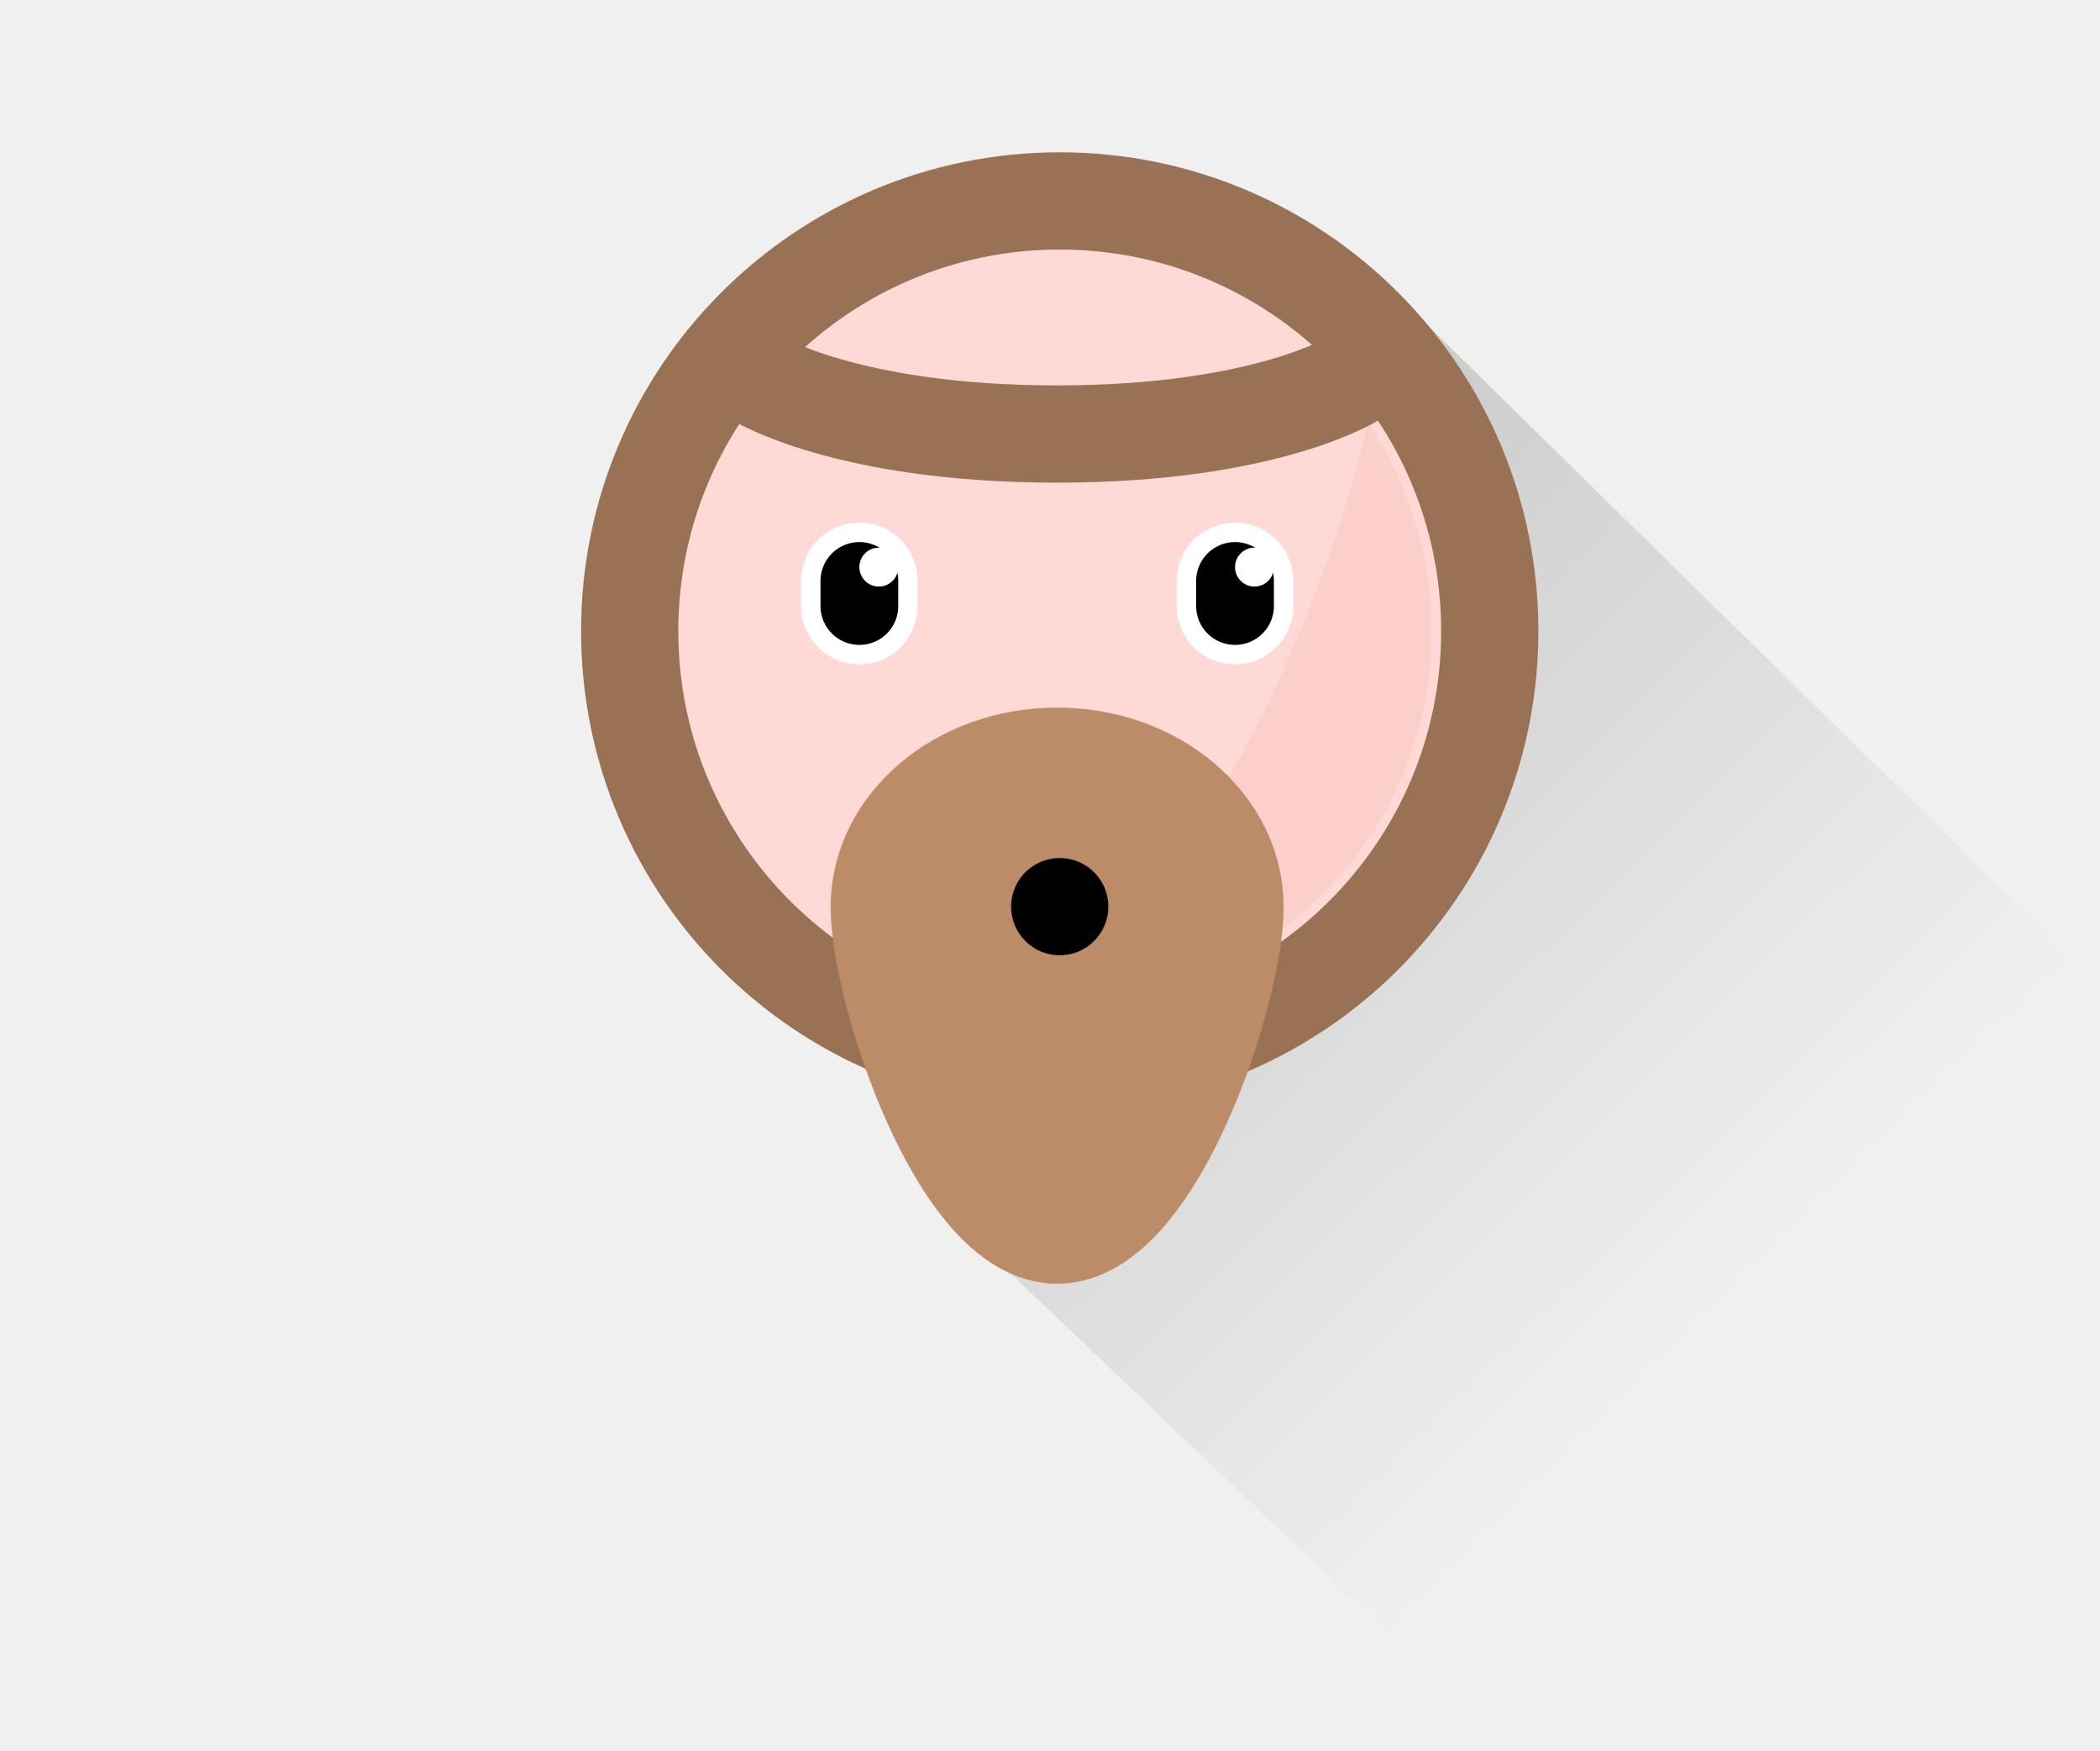
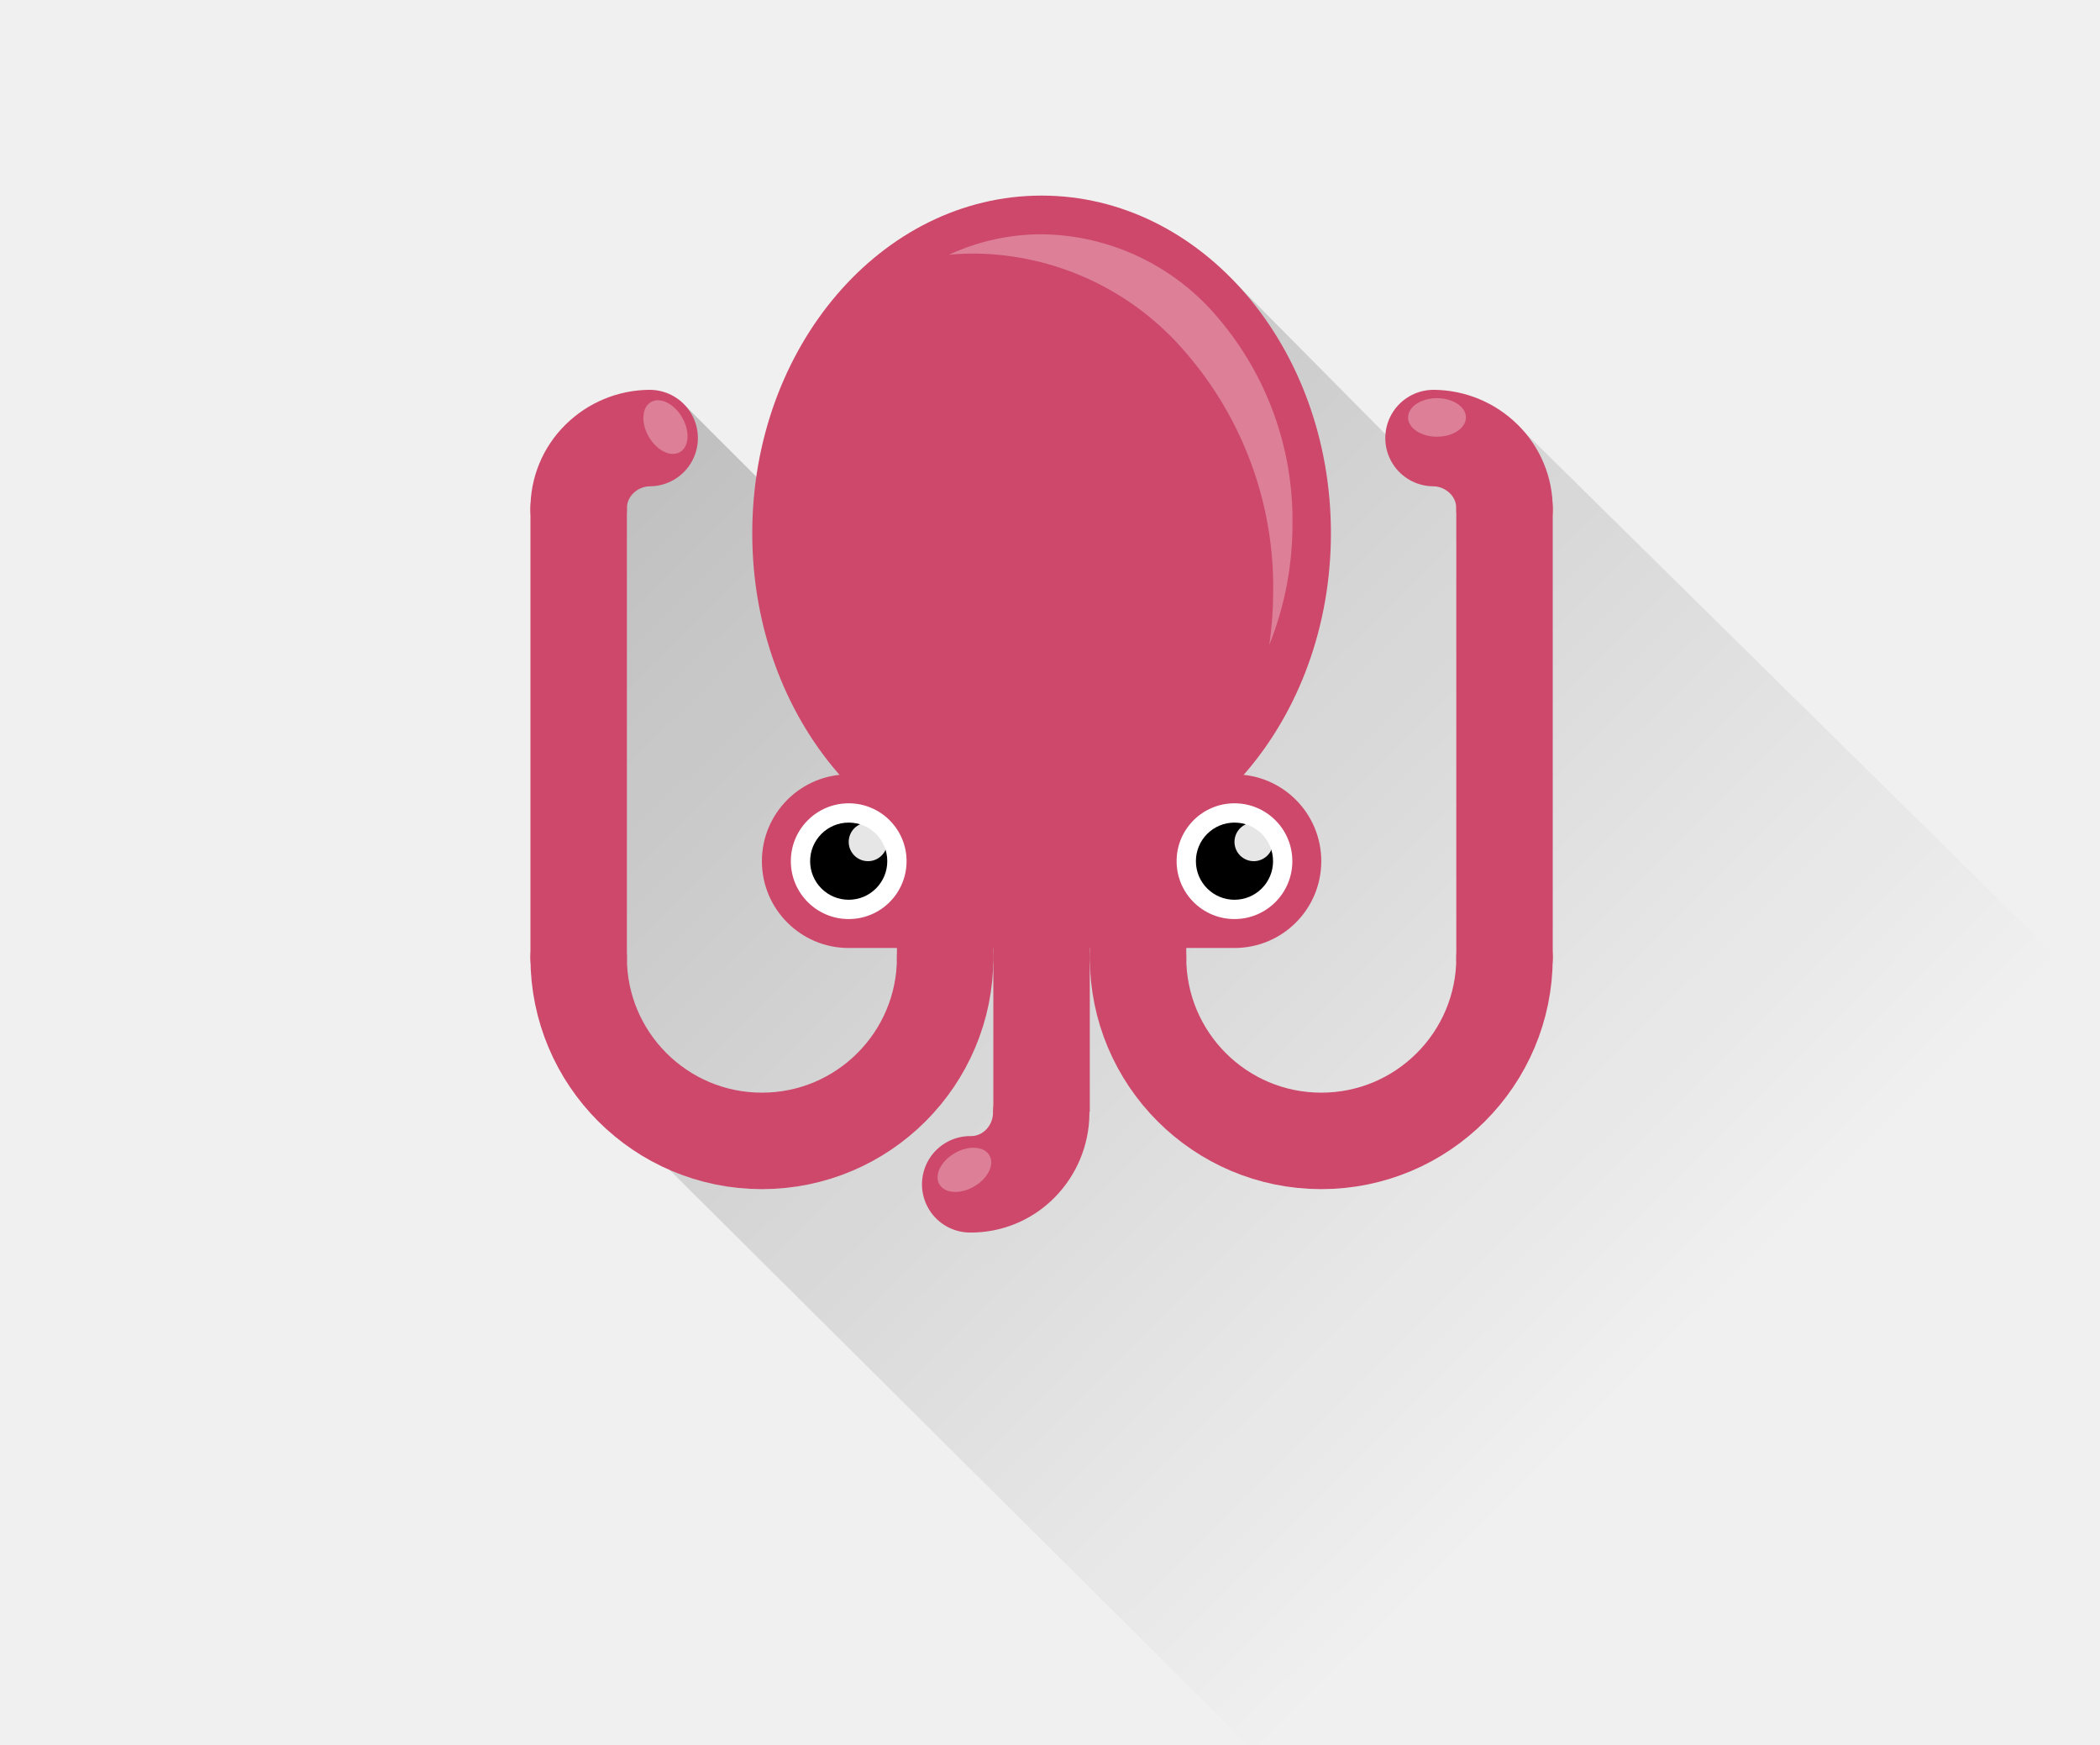
- <svg xmlns="http://www.w3.org/2000/svg" width="216" height="180" viewBox="0 0 108 90.004">
+ <svg xmlns="http://www.w3.org/2000/svg" id="Symbol_1" data-name="Symbol 1" width="216.872" height="180.174" viewBox="0 0 108.872 88.174">
  <defs>
    <linearGradient id="linear-gradient" x1="0.468" y1="-0.068" x2="0.465" y2="0.963" gradientUnits="objectBoundingBox">
-       <stop offset="0" stop-opacity="0.251" />
+       <stop offset="0" stop-opacity="0.22" />
      <stop offset="1" stop-opacity="0" />
    </linearGradient>
  </defs>
-   <g id="Master" transform="translate(-67 -71.996)">
-     <g id="Background" transform="translate(0 17.996)">
-       <rect id="color" width="108" height="90.004" transform="translate(67 54)" fill="none" />
+   <g id="Foreground" transform="translate(-62.615 -66.237)">
+     <path id="shadow" d="M-6.745,1.184l1.808-5.66L17.232-24.171l4.618,1.135L21.857-7.03l24.667-.733L46.463,6.122l5.182,1.96.3,41.41L-6.6,50.589Z" transform="translate(98.982 117.87) rotate(-45)" fill="url(#linear-gradient)" />
+     <g id="tentacle_left" data-name="tentacle, left" transform="translate(92.615 84.806)">
+       <path id="Pfad_3" data-name="Pfad 3" d="M0,16.5a9.5,9.5,0,1,0,19,0" transform="translate(0 13.431)" fill="none" stroke="#cd486b" stroke-linecap="round" stroke-width="5" />
+       <path id="Pfad_5" data-name="Pfad 5" d="M0,0V26.5" transform="translate(19 3.431)" fill="none" stroke="#cd486b" stroke-linecap="round" stroke-width="5" />
+       <path id="Pfad_4" data-name="Pfad 4" d="M0,0V23.25" transform="translate(0 6.681)" fill="none" stroke="#cd486b" stroke-linecap="round" stroke-width="5" />
+       <path id="Pfad_2" data-name="Pfad 2" d="M6.25,3.681a3.591,3.591,0,0,1,1.078-2.6A3.751,3.751,0,0,1,9.931,0" transform="translate(-6.25 3)" fill="none" stroke="#cd486b" stroke-linecap="round" stroke-width="5" />
+       <ellipse id="shine" cx="1.5" cy="1" rx="1.5" ry="1" transform="translate(4.616 0.632) rotate(60)" fill="#fff" opacity="0.3" />
    </g>
-     <g id="Foreground" transform="translate(4.885 3.763)">
-       <path id="shadow" d="M-.651,16.225,49.1-.013l.462,50.864H.174Z" transform="translate(98.982 117.87) rotate(-45)" opacity="0.693" fill="url(#linear-gradient)" />
-       <g id="face" transform="translate(-4.617 -6.673)">
-         <circle id="head" cx="22.117" cy="22.117" r="22.117" transform="translate(99.115 85.237)" fill="#ffd9d5" stroke="#997154" stroke-linecap="round" stroke-width="5" />
-         <path id="Differenzmenge_1" d="M42.008,56.085h-.1A59.088,59.088,0,0,0,52.465,41.177a70.044,70.044,0,0,0,5.392-14.9,19.111,19.111,0,0,1-15.849,29.81Z" transform="translate(79.223 70.386)" fill="#facdc8" opacity="0.801" />
-         <path id="beard" d="M9.149,0C14.2,0,18.3,3.473,18.3,7.757S14.2,24.625,9.149,24.625,0,12.042,0,7.757,4.1,0,9.149,0Z" transform="translate(111.95 113.789)" fill="#bc8b68" stroke="#bc8b68" stroke-linecap="round" stroke-width="5" />
-         <path id="hair" d="M30.763,0S26.284,2.884,15.454,2.884,0,0,0,0" transform="translate(105.631 94.339)" fill="none" stroke="#997154" stroke-linecap="round" stroke-width="5" />
-         <line id="mouth" transform="translate(121.232 121.523)" fill="none" stroke="#000" stroke-linecap="round" stroke-width="5" />
-         <g id="eyes">
-           <line id="left_eye" y1="1.288" transform="translate(110.928 104.778)" fill="none" stroke="#fff" stroke-linecap="round" stroke-width="6" />
-           <line id="right_eye" y1="1.288" transform="translate(130.248 104.778)" fill="none" stroke="#fff" stroke-linecap="round" stroke-width="6" />
-           <line id="left_eye-2" y1="1.288" transform="translate(110.928 104.778)" fill="none" stroke="#000" stroke-linecap="round" stroke-width="4" />
-           <line id="right_eye-2" y1="1.288" transform="translate(130.248 104.778)" fill="none" stroke="#000" stroke-linecap="round" stroke-width="4" />
-           <line id="left_eye-3" y1="0.002" transform="translate(111.928 104.064)" fill="none" stroke="#fff" stroke-linecap="round" stroke-width="2" />
-           <line id="right_eye-3" y1="0.002" transform="translate(131.248 104.064)" fill="none" stroke="#fff" stroke-linecap="round" stroke-width="2" />
-         </g>
+     <g id="tentacle_right" data-name="tentacle, right" transform="translate(121.615 70.237)">
+       <path id="Pfad_3-2" data-name="Pfad 3" d="M19,16.5a9.5,9.5,0,1,1-19,0" transform="translate(0 28)" fill="none" stroke="#cd486b" stroke-linecap="round" stroke-width="5" />
+       <path id="Pfad_5-2" data-name="Pfad 5" d="M0,0V26.5" transform="translate(0 18)" fill="none" stroke="#cd486b" stroke-linecap="round" stroke-width="5" />
+       <path id="Pfad_4-2" data-name="Pfad 4" d="M0,0V23.25" transform="translate(19 21.25)" fill="none" stroke="#cd486b" stroke-linecap="round" stroke-width="5" />
+       <path id="Pfad_2-2" data-name="Pfad 2" d="M9.931,3.681a3.591,3.591,0,0,0-1.078-2.6A3.751,3.751,0,0,0,6.25,0" transform="translate(9.069 17.569)" fill="none" stroke="#cd486b" stroke-linecap="round" stroke-width="5" />
+       <ellipse id="shine-2" data-name="shine" cx="1.5" cy="1" rx="1.5" ry="1" transform="translate(17 17.5) rotate(180)" fill="#fff" opacity="0.3" />
+     </g>
+     <g id="tentacle_middle" data-name="tentacle, middle" transform="translate(122.114 66.237)">
+       <path id="Pfad_6" data-name="Pfad 6" d="M0,0V20" transform="translate(-5.5 36.5)" fill="none" stroke="#cd486b" stroke-width="5" />
+       <path id="Pfad_7" data-name="Pfad 7" d="M9.931,3.681a3.591,3.591,0,0,0-1.078-2.6A3.751,3.751,0,0,0,6.25,0" transform="translate(-5.519 50.32) rotate(90)" fill="none" stroke="#cd486b" stroke-linecap="round" stroke-width="5" />
+       <ellipse id="shine-3" data-name="shine" cx="1.5" cy="1" rx="1.5" ry="1" transform="translate(-7.701 59.616) rotate(150)" fill="#fff" opacity="0.3" />
+     </g>
+     <g id="face" transform="translate(-4.617 5.327)">
+       <g id="head">
+         <ellipse id="oval" cx="15" cy="17.5" rx="15" ry="17.5" transform="translate(106.232 69.911)" fill="#cd486b" />
+         <rect id="eyes" width="29" height="9" rx="4.5" transform="translate(106.732 99.911)" fill="#cd486b" />
      </g>
+       <g id="eye_left" data-name="eye, left" transform="translate(108.232 101.411)">
+         <circle id="Ellipse_1" data-name="Ellipse 1" cx="3" cy="3" r="3" fill="#fff" />
+         <circle id="Ellipse_3" data-name="Ellipse 3" cx="2" cy="2" r="2" transform="translate(1 1)" />
+         <circle id="Ellipse_2" data-name="Ellipse 2" cx="1" cy="1" r="1" transform="translate(3 1)" fill="#fff" opacity="0.9" />
+       </g>
+       <g id="eye_right" data-name="eye, right" transform="translate(128.232 101.411)">
+         <circle id="Ellipse_1-2" data-name="Ellipse 1" cx="3" cy="3" r="3" fill="#fff" />
+         <circle id="Ellipse_3-2" data-name="Ellipse 3" cx="2" cy="2" r="2" transform="translate(1 1)" />
+         <circle id="Ellipse_2-2" data-name="Ellipse 2" cx="1" cy="1" r="1" transform="translate(3 1)" fill="#fff" opacity="0.9" />
+       </g>
+       <path id="shine-4" data-name="shine" d="M-159.961,202.2h0a19.931,19.931,0,0,0,.2-2.786,18.584,18.584,0,0,0-4.54-12.374,14.565,14.565,0,0,0-10.96-5.125c-.438,0-.88.021-1.314.062a11.439,11.439,0,0,1,4.814-1.062,12.11,12.11,0,0,1,9.192,4.393,16.137,16.137,0,0,1,3.808,10.606A16.823,16.823,0,0,1-159.961,202.2Z" transform="translate(293 -109)" fill="#fff" opacity="0.3" />
    </g>
  </g>
</svg>
